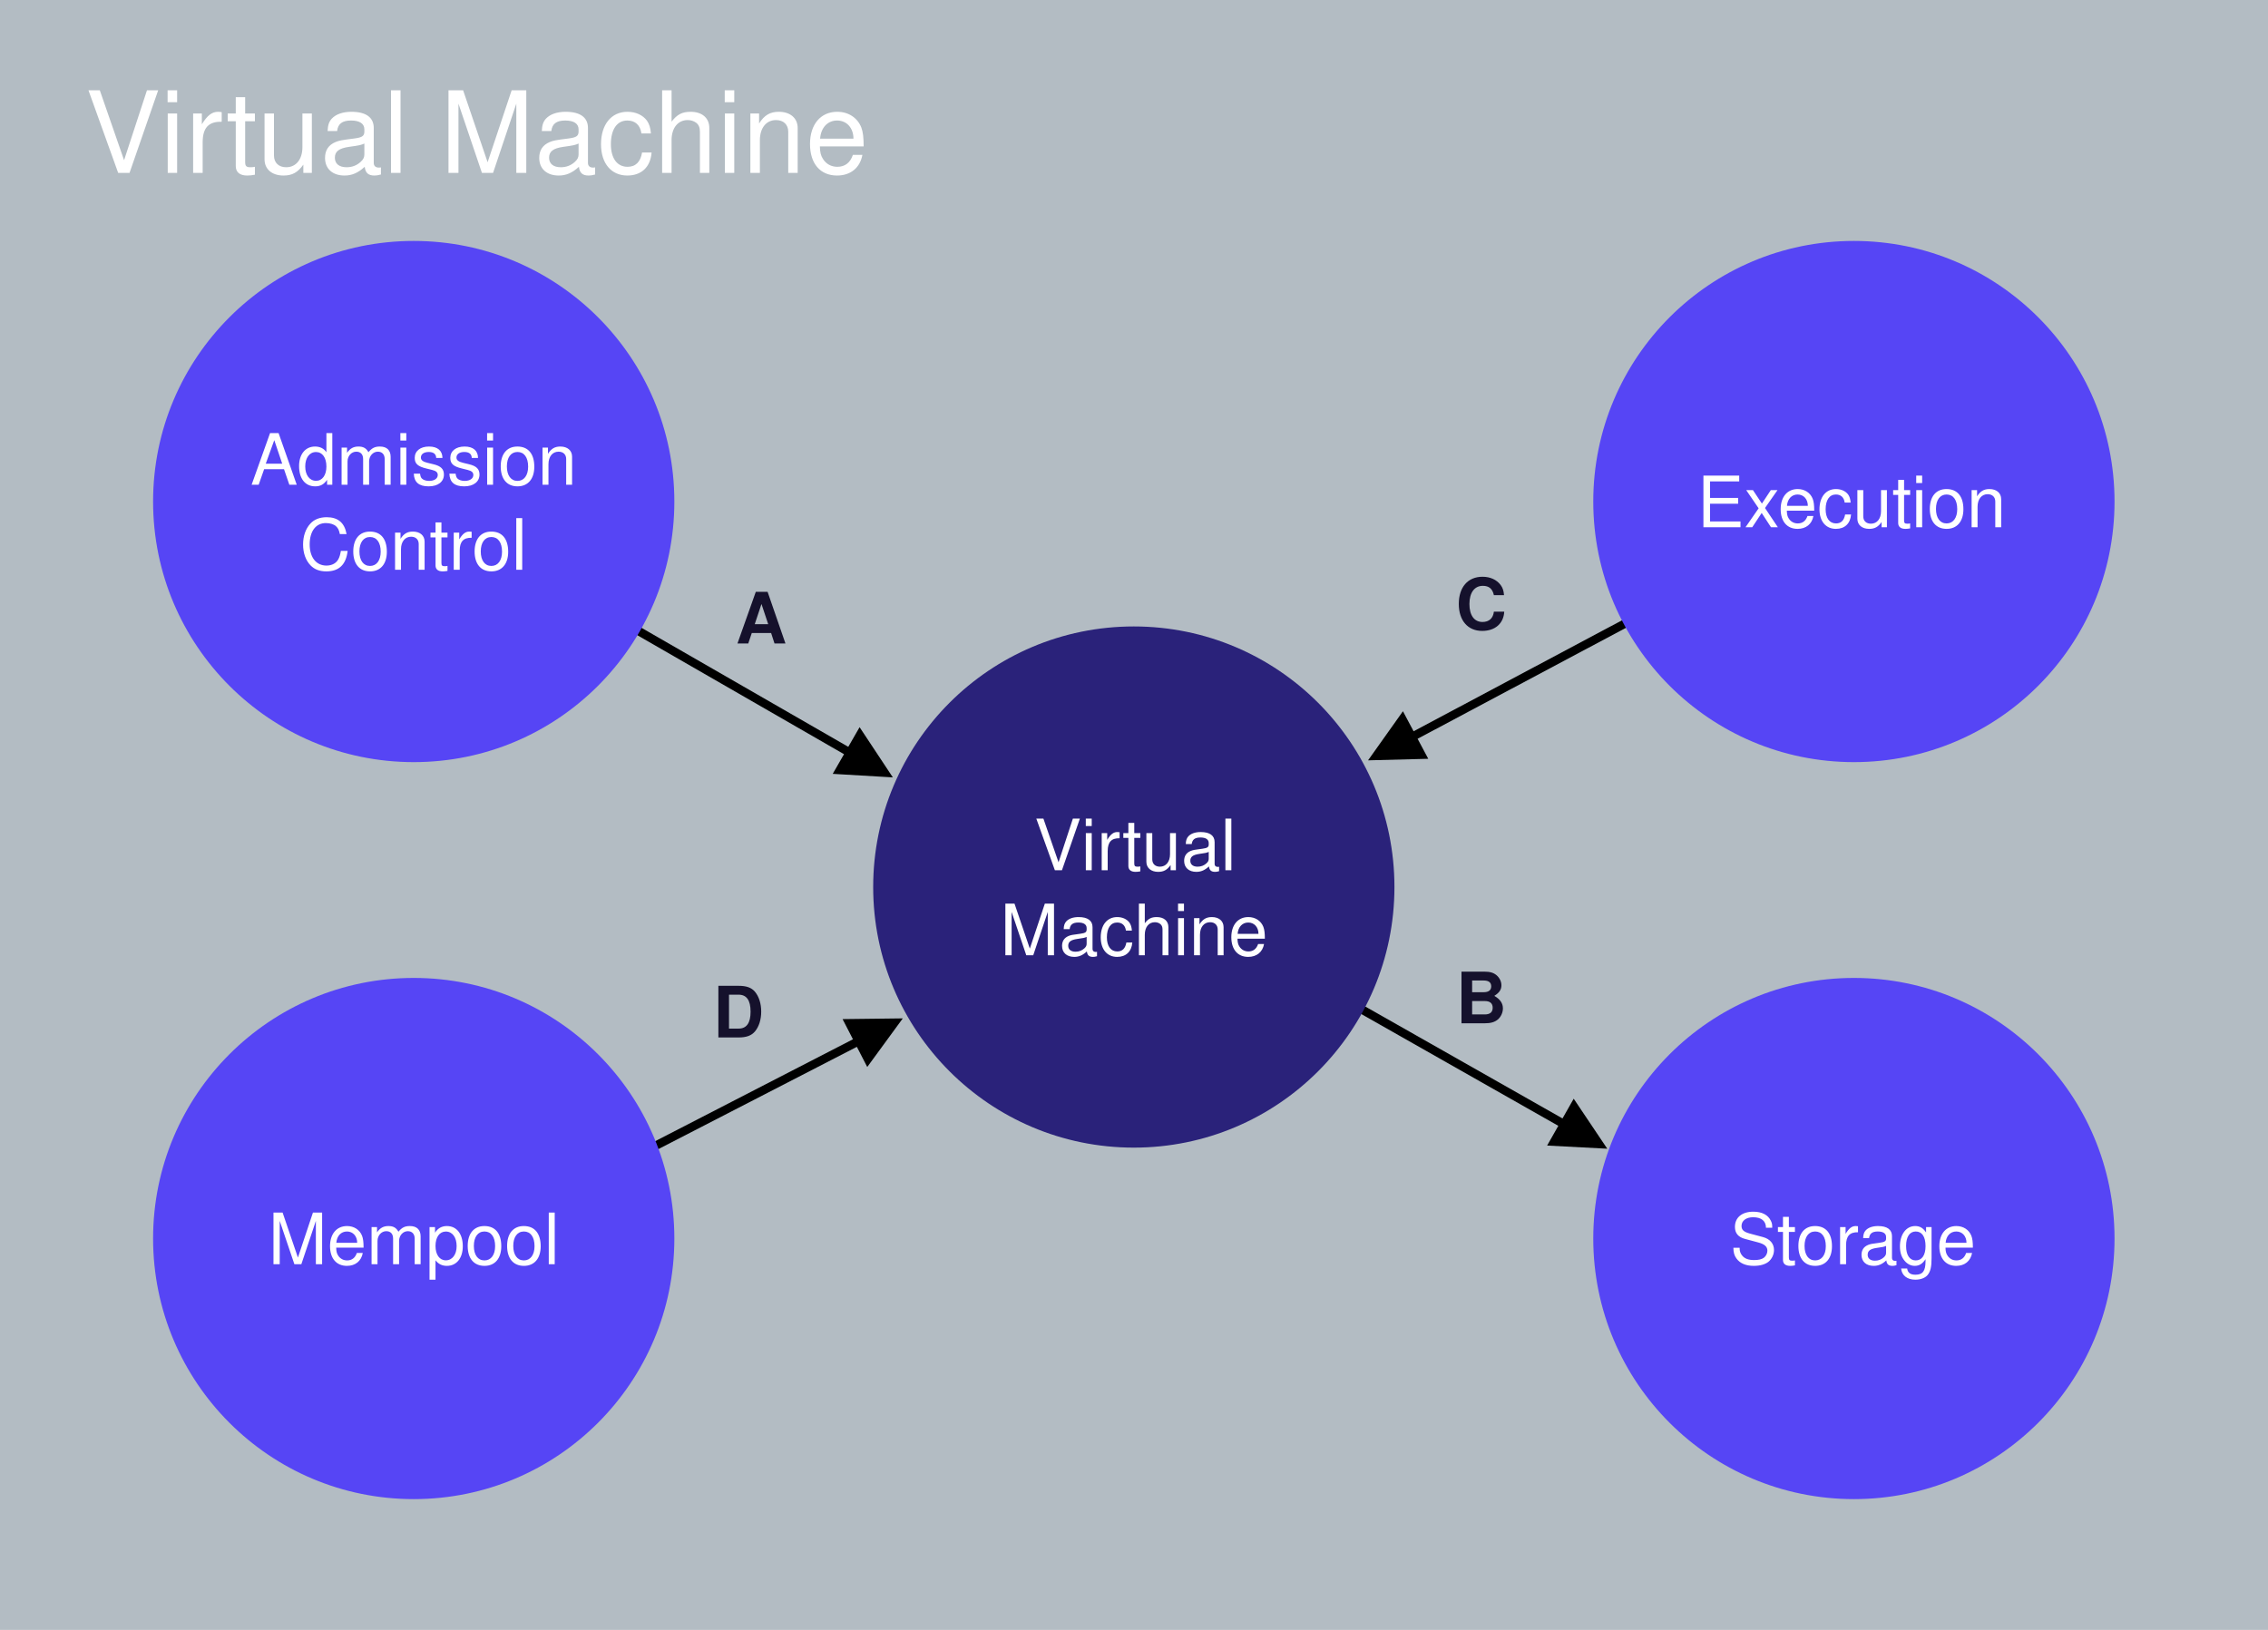
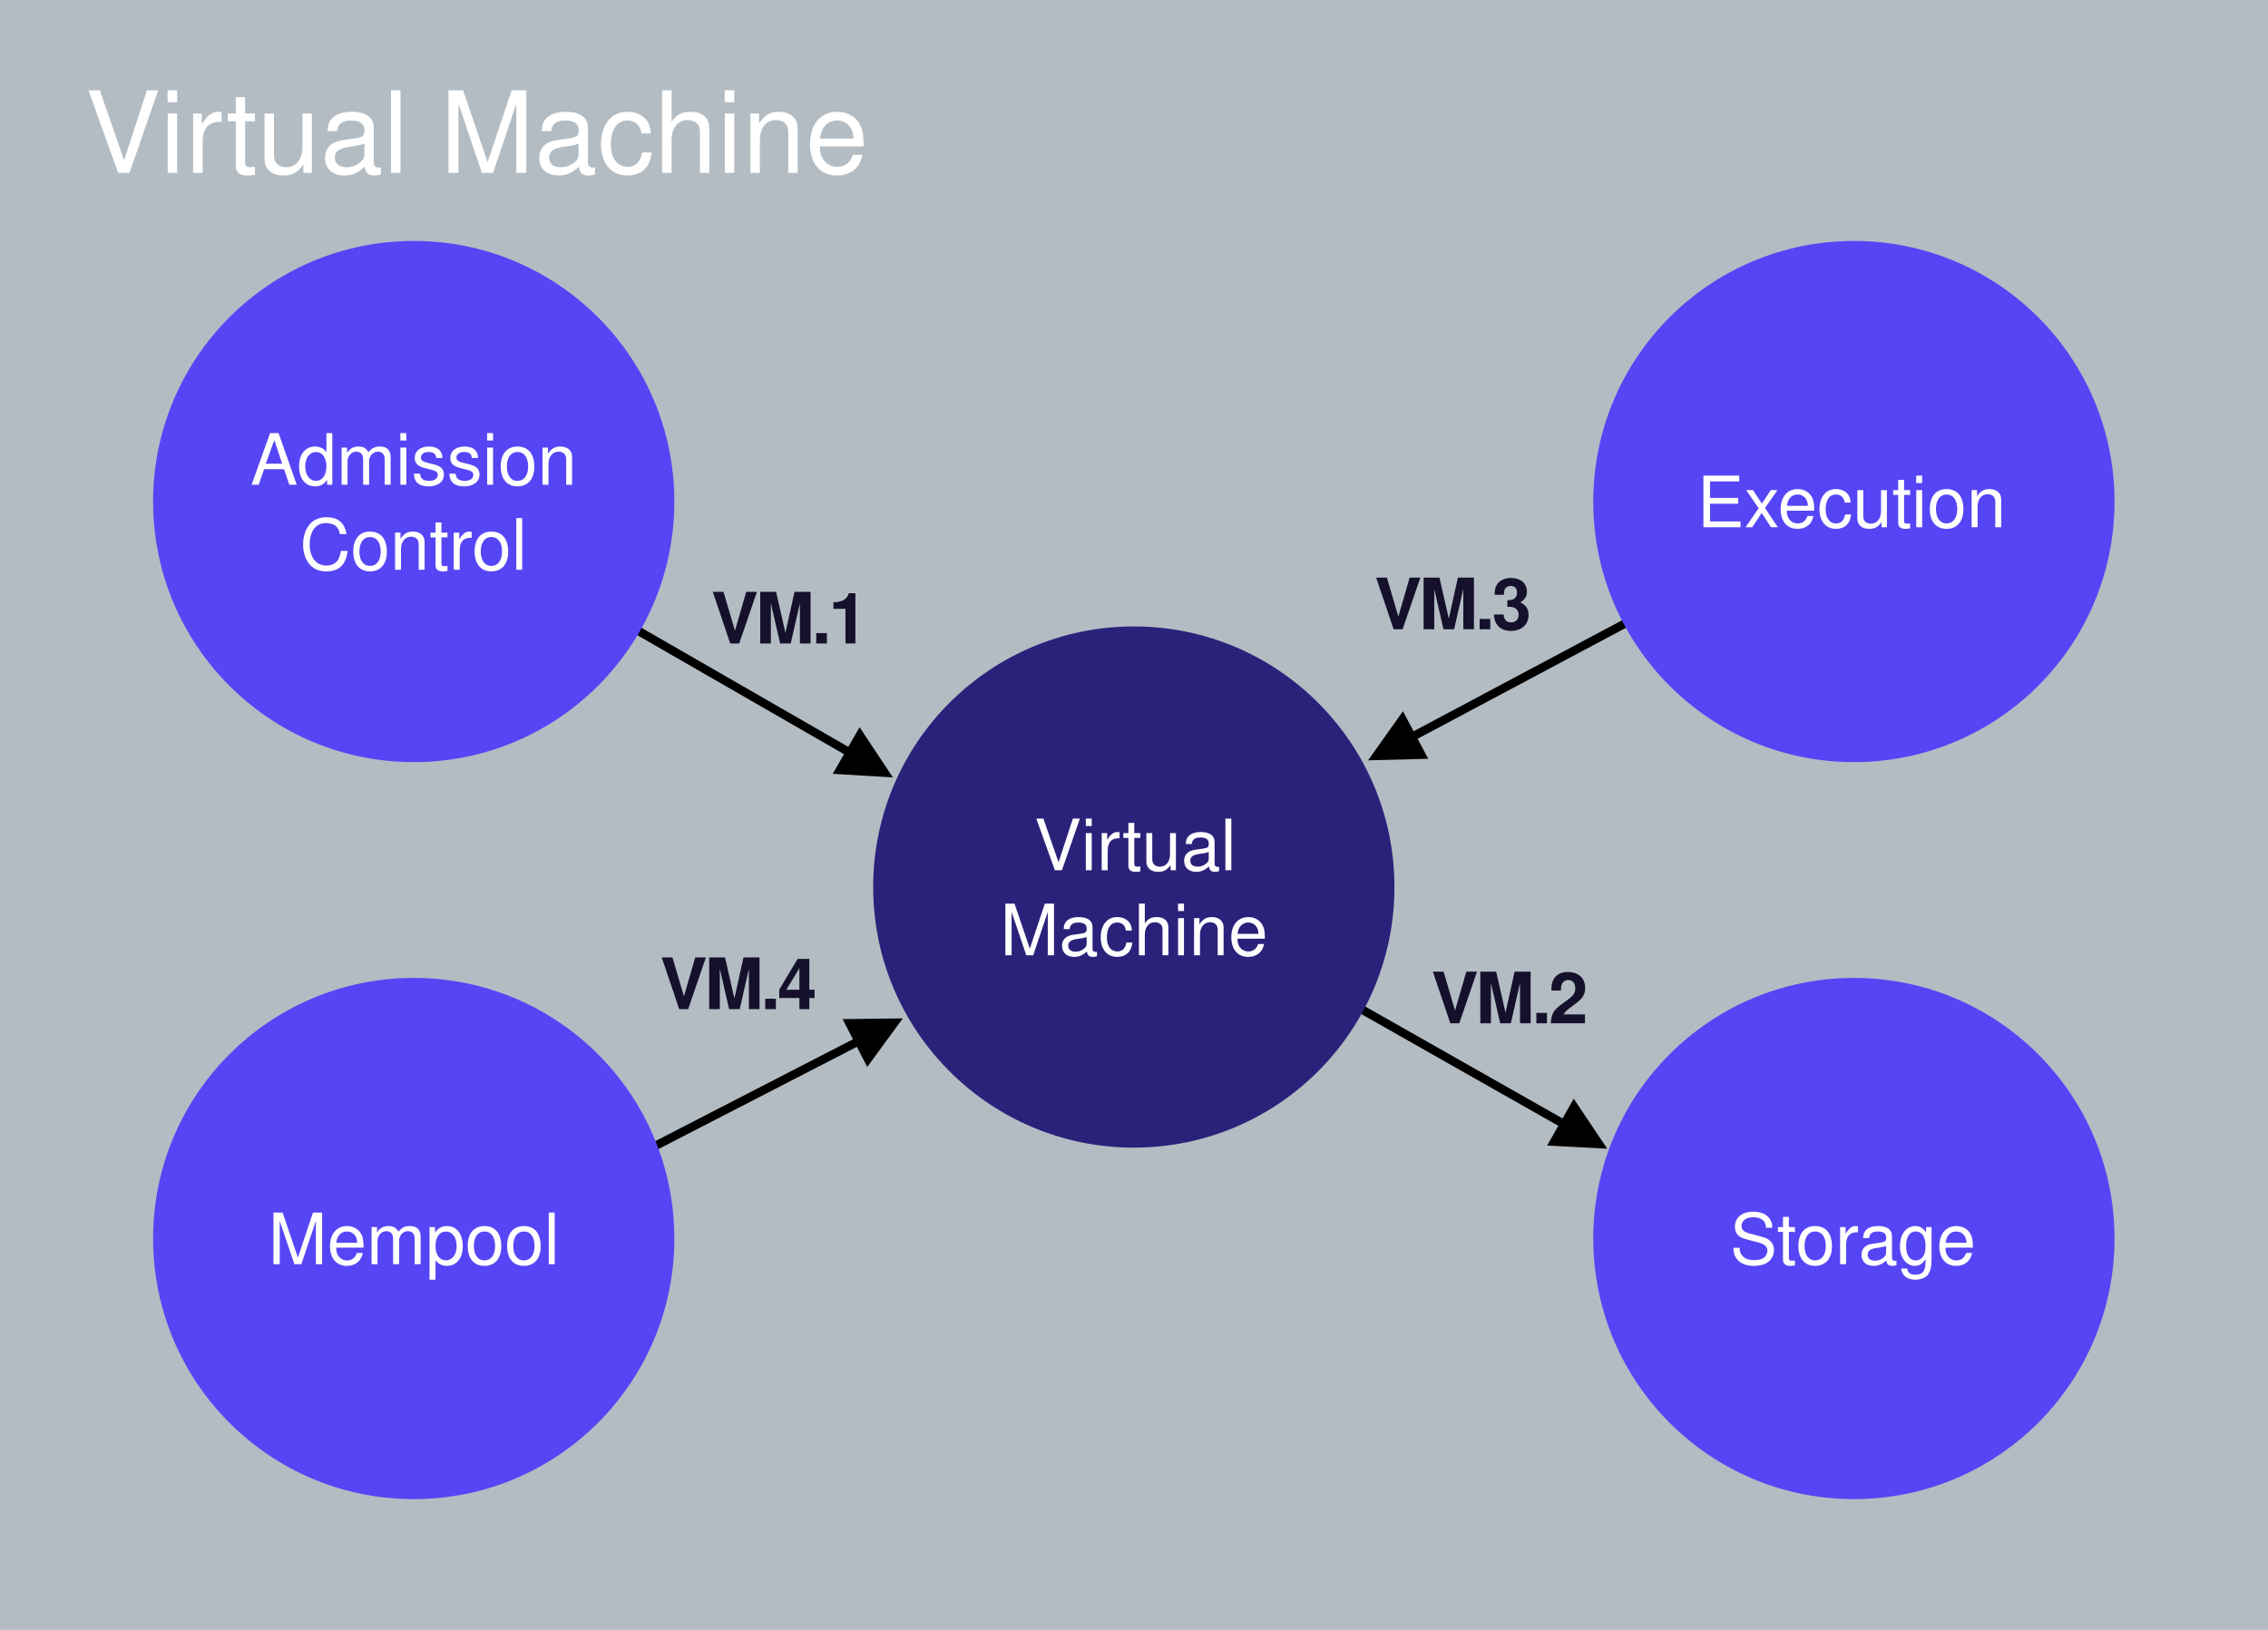
<svg xmlns="http://www.w3.org/2000/svg" width="800px" height="575px" viewBox="0 0 800 575" version="1.1">
  <g id="virtual-machine" stroke="none" stroke-width="1" fill="none" fill-rule="evenodd">
    <rect fill="#B3BCC3" x="0" y="0" width="800" height="575" />
    <path id="Line" d="M549.67,397.175 L476.76,355.805 L475.455,355.064 L476.936,352.455 L478.24,353.195 L551.15,394.566 L555.098,387.608 L566.935,405.247 L545.721,404.133 L549.67,397.175 Z" fill="#000000" fill-rule="nonzero" />
    <path id="Line" d="M302.242,369.307 L204.187,419.833 L202.854,420.52 L201.48,417.854 L202.813,417.167 L300.868,366.641 L297.203,359.529 L318.444,359.271 L305.906,376.419 L302.242,369.307 Z" fill="#000000" fill-rule="nonzero" />
    <path id="Line" d="M498.624,257.98 L651.295,176.676 L652.619,175.971 L654.029,178.619 L652.705,179.324 L500.034,260.628 L503.794,267.689 L482.559,268.235 L494.863,250.919 L498.624,257.98 Z" fill="#000000" fill-rule="nonzero" />
    <g id="Group" transform="translate(562, 345)">
      <circle id="Oval" fill="#5645F5" cx="91.933" cy="91.933" r="91.933" />
      <text id="Storage" font-family="Helvetica" font-size="25" font-weight="normal" line-spacing="30" fill="#FFFFFF">
        <tspan x="48.219" y="101">Storage</tspan>
      </text>
    </g>
    <path id="Line" d="M297.719,266.07 L145.252,178.3 L143.952,177.552 L145.448,174.952 L146.748,175.7 L299.215,263.47 L303.206,256.537 L314.933,274.249 L293.727,273.003 L297.719,266.07 Z" fill="#000000" fill-rule="nonzero" />
    <g id="Group" transform="translate(562, 85)">
      <circle id="Oval" fill="#5645F5" cx="91.933" cy="91.933" r="91.933" />
      <text id="Execution" font-family="Helvetica" font-size="25" font-weight="normal" line-spacing="30" fill="#FFFFFF">
        <tspan x="36.605" y="101">Execution</tspan>
      </text>
    </g>
    <g id="Group" transform="translate(54, 345)">
      <circle id="Oval" fill="#5645F5" cx="91.933" cy="91.933" r="91.933" />
      <text id="Mempool" font-family="Helvetica" font-size="25" font-weight="normal" line-spacing="30" fill="#FFFFFF">
        <tspan x="40.59" y="101">Mempool</tspan>
      </text>
    </g>
    <g id="Group" transform="translate(54, 85)">
      <circle id="Oval" fill="#5645F5" cx="91.933" cy="91.933" r="91.933" />
      <text id="Admission-Control" font-family="Helvetica" font-size="25" font-weight="normal" line-spacing="30" fill="#FFFFFF">
        <tspan x="34.34" y="86">Admission</tspan>
        <tspan x="51.705" y="116">Control</tspan>
      </text>
    </g>
    <g id="Group" transform="translate(308, 221)">
      <circle id="Oval" fill="#2A227A" cx="91.933" cy="91.933" r="91.933" />
      <text id="Virtual-Machine" font-family="Helvetica" font-size="25" font-weight="normal" line-spacing="30" fill="#FFFFFF">
        <tspan x="56.789" y="86">Virtual</tspan>
        <tspan x="44.753" y="116">Machine</tspan>
      </text>
    </g>
-     <text id="A" font-family="Helvetica-Bold, Helvetica" font-size="25" font-weight="bold" fill="#15112C">
-       <tspan x="259.473" y="227">A</tspan>
+     <text id="VM.1" font-family="Helvetica-Bold, Helvetica" font-size="25" font-weight="bold" letter-spacing="-1" fill="#15112C">
+       <tspan x="250.825" y="227">VM.</tspan>
+       <tspan x="292.271" y="227">1</tspan>
    </text>
-     <text id="D" font-family="Helvetica-Bold, Helvetica" font-size="25" font-weight="bold" fill="#15112C">
-       <tspan x="251.473" y="366">D</tspan>
+     <text id="VM.4" font-family="Helvetica-Bold, Helvetica" font-size="25" font-weight="bold" letter-spacing="-1" fill="#15112C">
+       <tspan x="232.825" y="356">VM.</tspan>
+       <tspan x="274.271" y="356">4</tspan>
    </text>
-     <text id="C" font-family="Helvetica-Bold, Helvetica" font-size="25" font-weight="bold" fill="#15112C">
-       <tspan x="513.473" y="222">C</tspan>
+     <text id="VM.3" font-family="Helvetica-Bold, Helvetica" font-size="25" font-weight="bold" letter-spacing="-1" fill="#15112C">
+       <tspan x="484.825" y="222">VM.</tspan>
+       <tspan x="526.271" y="222">3</tspan>
    </text>
-     <text id="B" font-family="Helvetica-Bold, Helvetica" font-size="25" font-weight="bold" fill="#15112C">
-       <tspan x="513.473" y="361">B</tspan>
+     <text id="VM.2" font-family="Helvetica-Bold, Helvetica" font-size="25" font-weight="bold" letter-spacing="-1" fill="#15112C">
+       <tspan x="504.825" y="361">VM.</tspan>
+       <tspan x="546.271" y="361">2</tspan>
    </text>
    <text id="Virtual-Machine" font-family="Helvetica" font-size="40" font-weight="normal" fill="#FFFFFF">
      <tspan x="30" y="61">Virtual Machine</tspan>
    </text>
  </g>
</svg>
